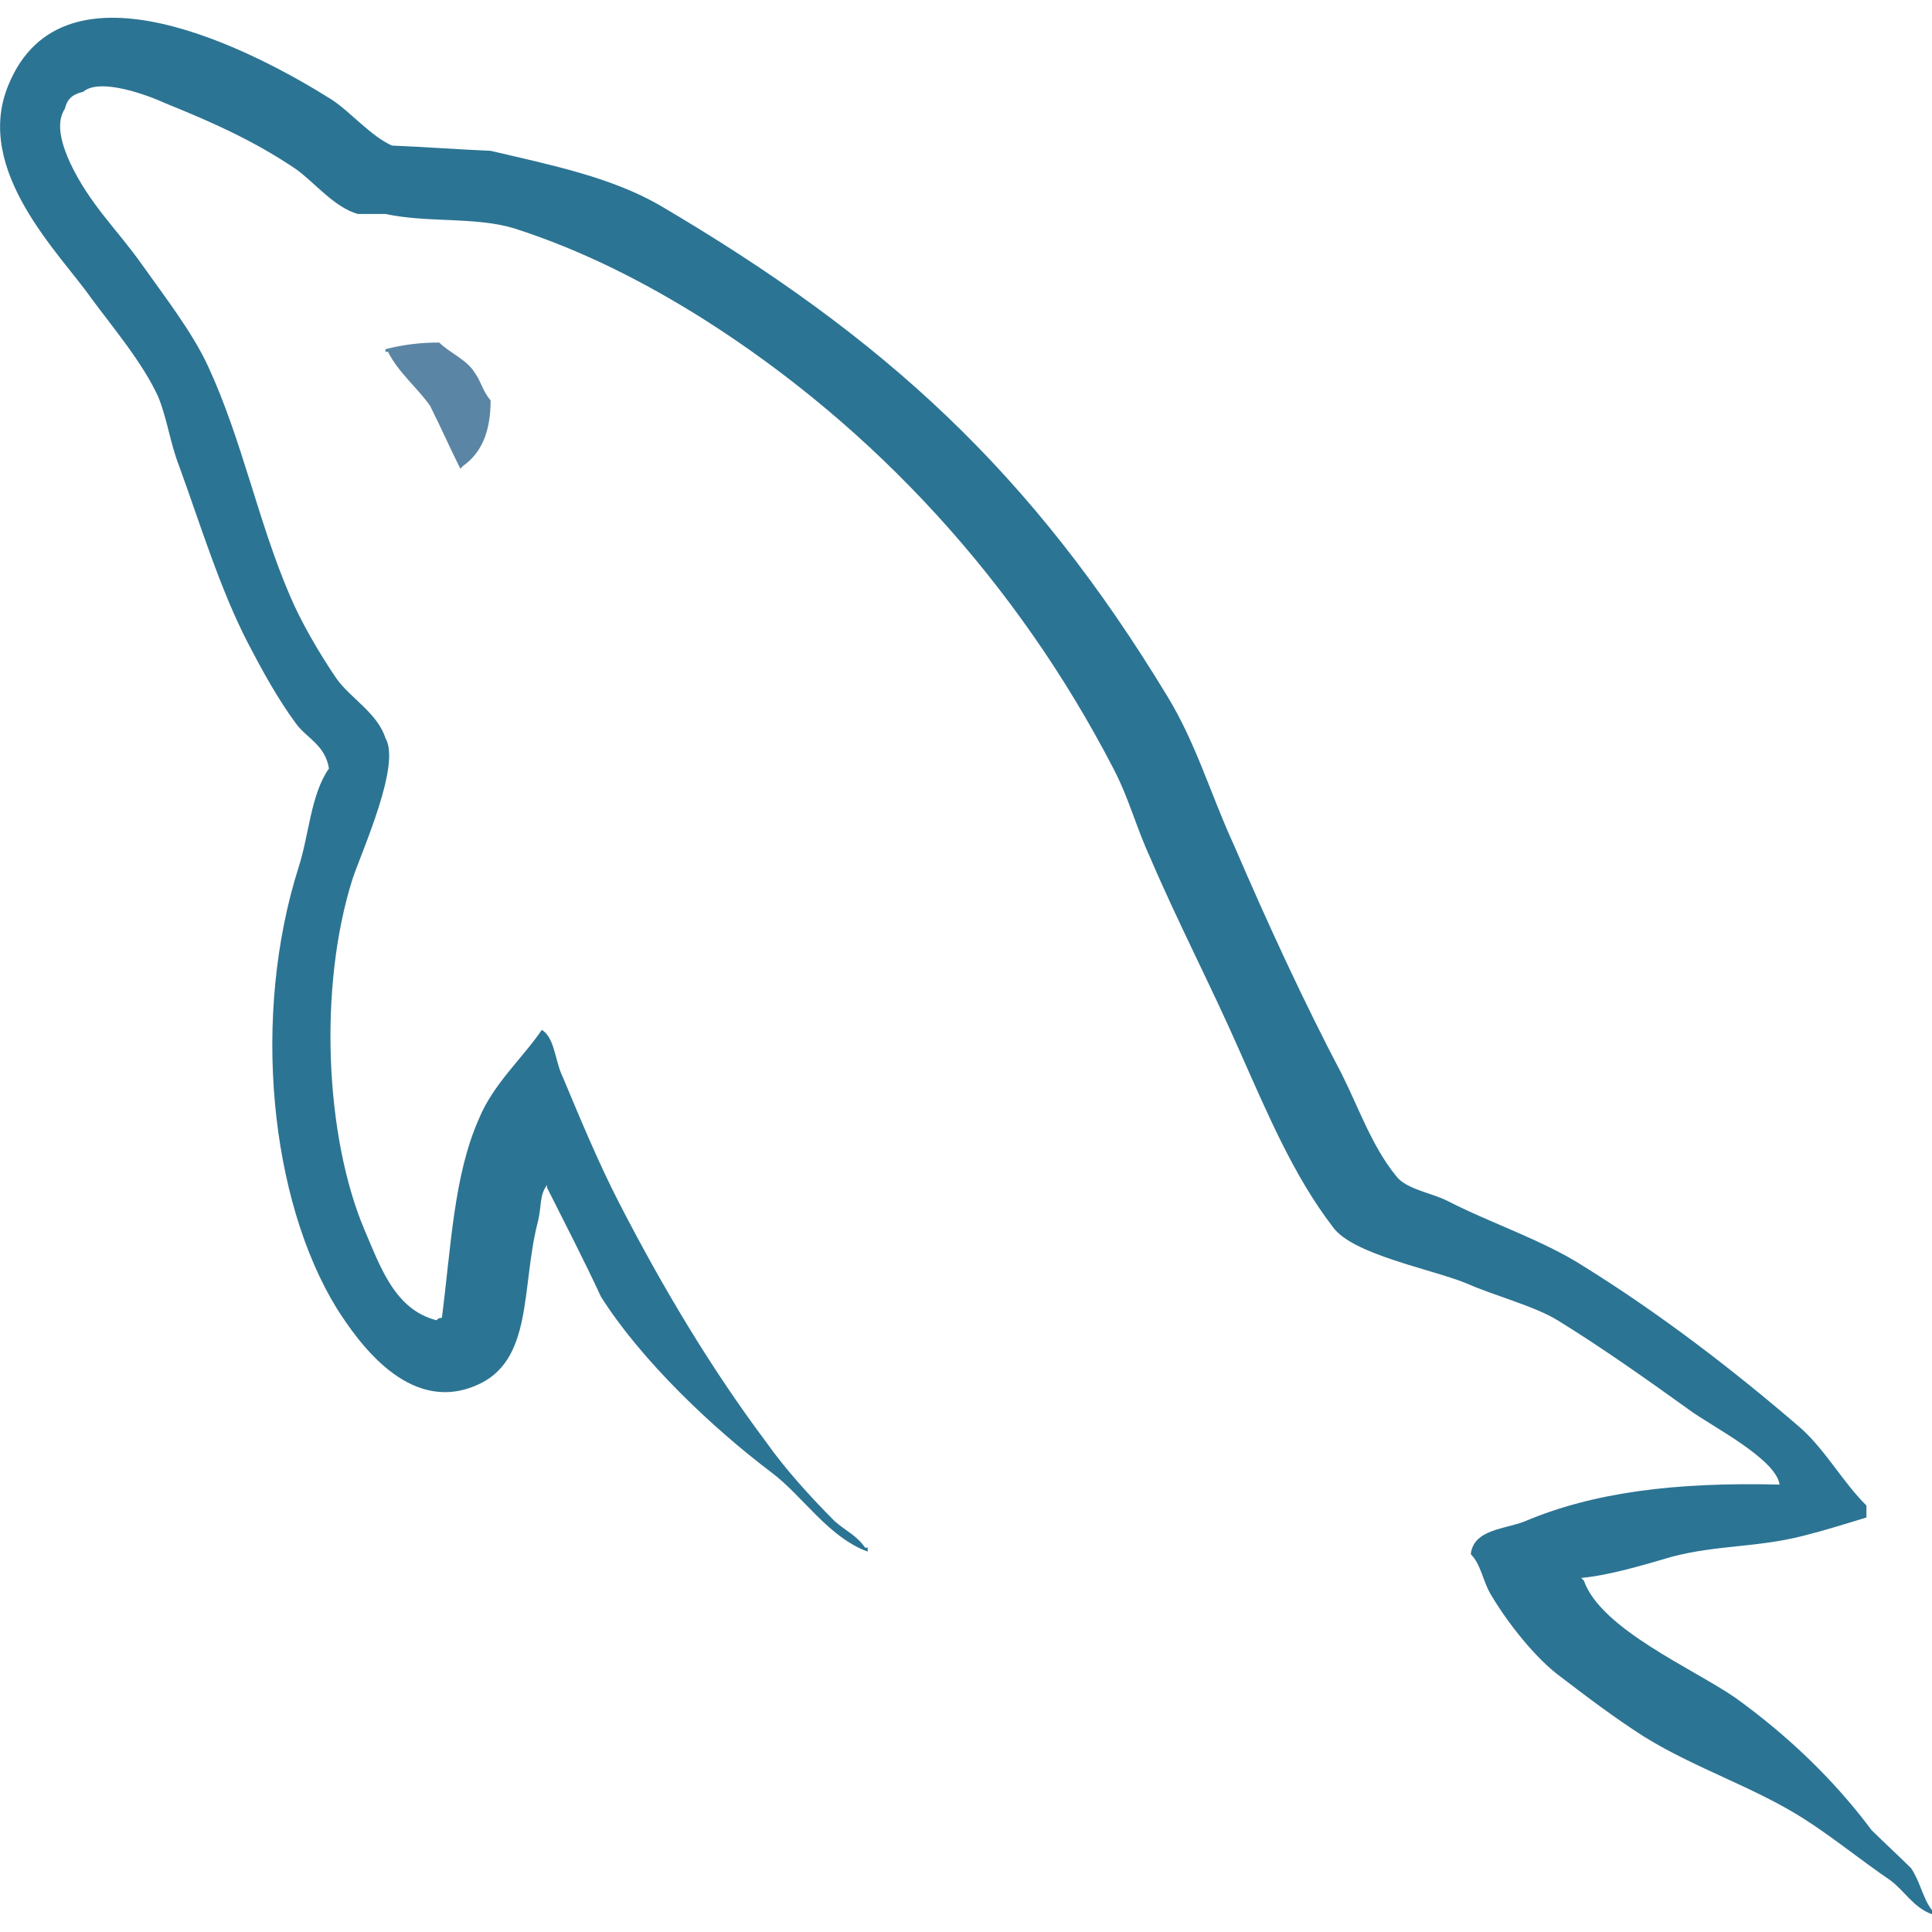
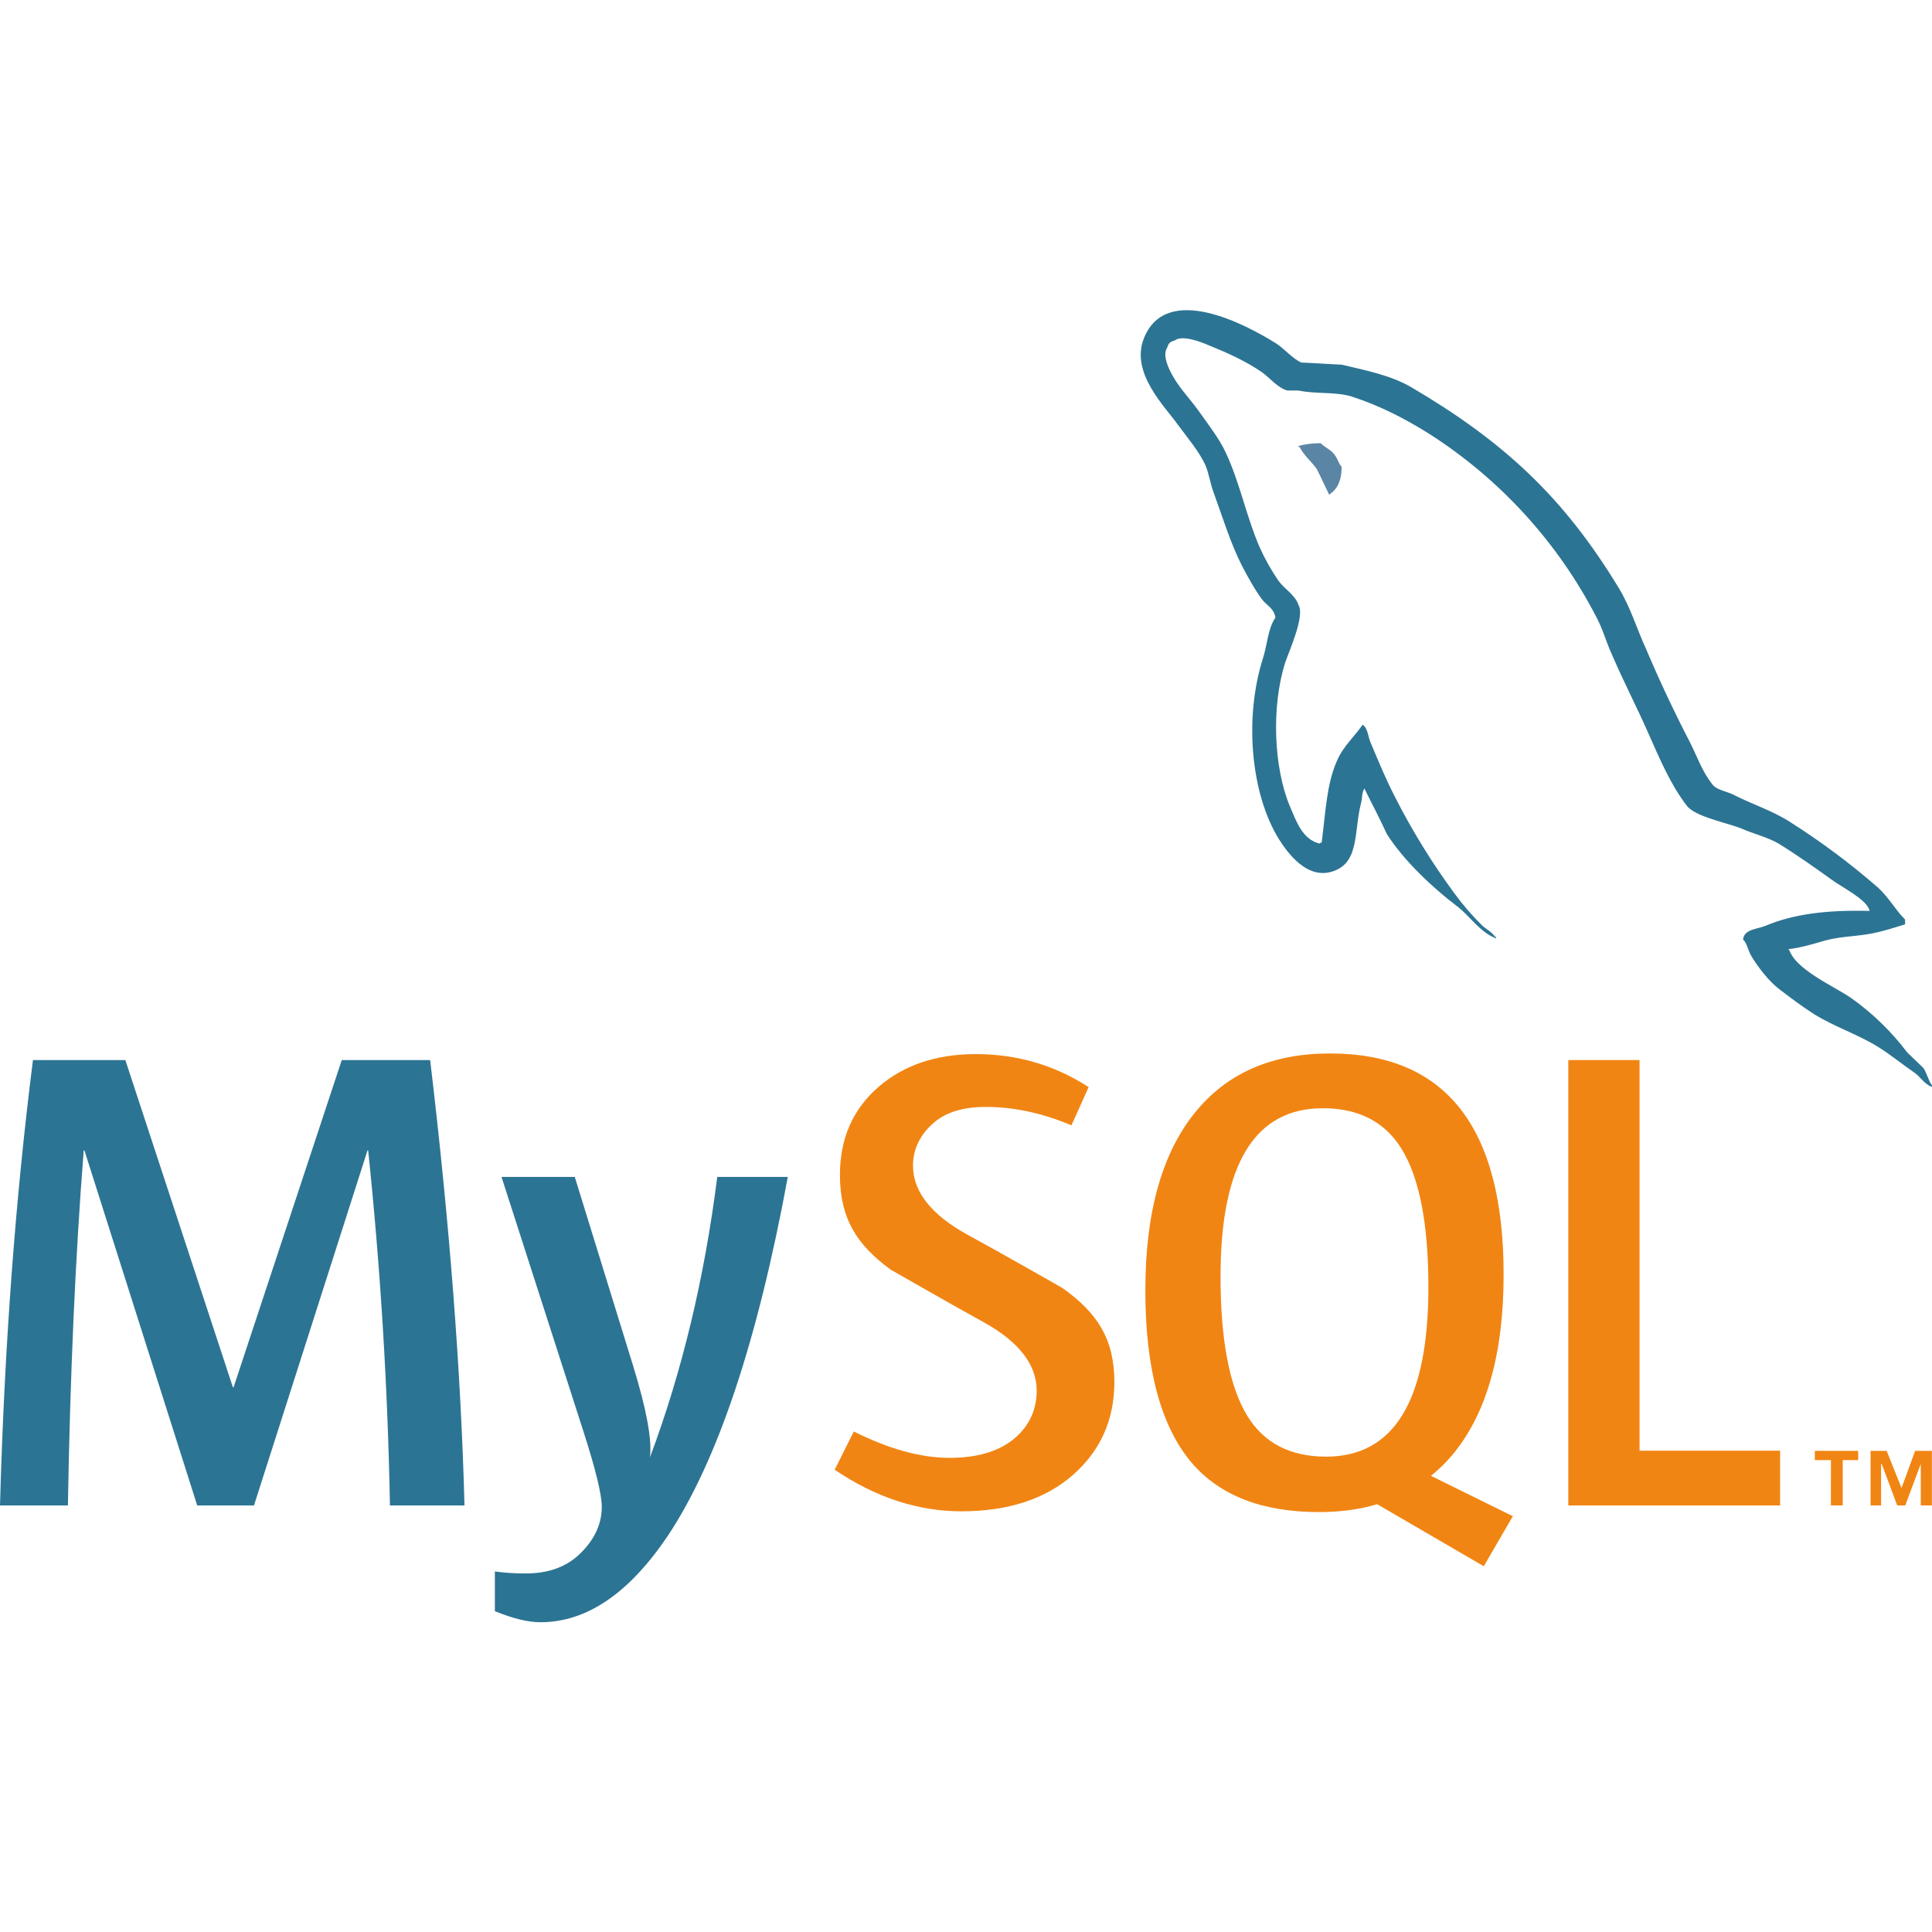
<svg xmlns="http://www.w3.org/2000/svg" viewBox="0 0 48 48">
-   <g fill-rule="evenodd" stroke-width="1.876">
-     <path fill="#5b85a4" d="M10.914 8.511a5.229 5.229 0 0 0-1.338.164v.066h.063c.264.52.722.883 1.045 1.339.263.522.492 1.043.753 1.566.032-.032.063-.067.063-.067.46-.325.689-.846.689-1.631-.198-.23-.228-.457-.393-.686-.195-.326-.62-.49-.882-.75" />
-     <path fill="#2c7493" d="M44.214 36.884c-2.613-.065-4.636.196-6.333.914-.49.195-1.272.195-1.34.816.264.261.295.685.525 1.046.39.653 1.075 1.533 1.697 1.991.685.523 1.37 1.043 2.09 1.5 1.272.787 2.71 1.242 3.948 2.026.72.456 1.436 1.043 2.157 1.534.358.262.584.686 1.043.848v-.099c-.23-.293-.294-.717-.522-1.046-.325-.324-.652-.62-.98-.944-.947-1.273-2.123-2.383-3.394-3.296-1.045-.72-3.332-1.7-3.754-2.904l-.067-.067c.719-.066 1.569-.328 2.254-.526 1.108-.293 2.12-.227 3.263-.52.523-.131 1.046-.295 1.57-.456v-.296c-.59-.586-1.013-1.37-1.633-1.925-1.664-1.437-3.494-2.84-5.387-4.016-1.014-.653-2.32-1.076-3.397-1.632-.39-.196-1.043-.293-1.272-.621-.588-.719-.916-1.664-1.34-2.514-.945-1.793-1.861-3.784-2.676-5.68-.587-1.273-.946-2.545-1.665-3.721-3.364-5.551-7.019-8.912-12.634-12.21-1.208-.686-2.644-.98-4.177-1.339-.818-.034-1.633-.098-2.45-.13-.523-.23-1.046-.85-1.502-1.144C6.376 1.3 1.579-1.247.208 2.115c-.882 2.123 1.305 4.211 2.056 5.29.555.749 1.274 1.6 1.664 2.447.229.555.294 1.144.524 1.73.522 1.436 1.01 3.037 1.698 4.376.357.686.749 1.405 1.206 2.022.263.361.719.522.817 1.112-.455.652-.49 1.631-.752 2.448-1.174 3.69-.718 8.26.947 10.969.522.816 1.764 2.612 3.429 1.925 1.469-.586 1.142-2.448 1.566-4.078.098-.395.033-.654.228-.915v.066c.457.913.915 1.792 1.34 2.71 1.013 1.597 2.774 3.263 4.244 4.372.781.59 1.402 1.6 2.382 1.96v-.099h-.065c-.196-.293-.49-.424-.75-.652-.588-.588-1.24-1.306-1.699-1.959-1.37-1.827-2.58-3.853-3.655-5.942-.523-1.014-.98-2.123-1.404-3.134-.196-.39-.196-.98-.523-1.175-.49.718-1.207 1.34-1.566 2.217-.62 1.406-.685 3.136-.916 4.932-.13.035-.064 0-.13.065-1.043-.261-1.402-1.338-1.795-2.25-.98-2.32-1.144-6.042-.294-8.719.228-.684 1.21-2.839.817-3.492-.198-.623-.85-.978-1.209-1.47-.423-.62-.883-1.402-1.173-2.09-.784-1.827-1.179-3.852-2.025-5.68-.392-.85-1.079-1.731-1.632-2.513-.621-.882-1.306-1.502-1.797-2.545-.162-.36-.39-.948-.13-1.339.064-.261.197-.36.458-.425.422-.36 1.632.097 2.055.293 1.209.488 2.221.948 3.232 1.632.457.327.947.947 1.534 1.112h.687c1.044.226 2.22.063 3.2.358 1.729.555 3.296 1.37 4.7 2.253 4.276 2.71 7.802 6.563 10.184 11.165.392.75.557 1.436.916 2.218.685 1.603 1.535 3.235 2.22 4.8.684 1.535 1.338 3.1 2.319 4.376.488.684 2.448 1.043 3.33 1.403.65.293 1.664.554 2.252.913 1.11.684 2.218 1.47 3.264 2.221.521.392 2.154 1.207 2.252 1.861" />
+   <path fill="#5b85a4" fill-rule="evenodd" d="M32.81 11.011c-.226 0-.386.028-.548.067v.027h.026c.108.214.296.362.428.549.108.214.202.427.309.64l.026-.026c.188-.133.282-.347.282-.668-.081-.095-.094-.187-.161-.281-.08-.134-.254-.2-.361-.308" />
+   <path fill="#2c7493" d="M11.54 37.403H9.688a103.114 103.114 0 0 0-.541-8.82H9.13l-2.82 8.82H4.9l-2.802-8.82H2.08c-.208 2.645-.338 5.585-.393 8.82H0c.109-3.935.382-7.623.819-11.066h2.295l2.672 8.13h.017l2.688-8.13h2.196c.481 4.032.765 7.722.853 11.066M19.573 29.239c-.754 4.092-1.749 7.066-2.983 8.92-.963 1.43-2.017 2.145-3.164 2.145-.306 0-.683-.092-1.131-.275v-.987c.219.032.475.05.77.05.536 0 .967-.149 1.296-.444.393-.36.59-.764.59-1.213 0-.306-.154-.934-.46-1.885L12.46 29.24h1.82l1.458 4.72c.328 1.072.464 1.82.41 2.247.798-2.131 1.355-4.454 1.672-6.967h1.754" />
+   <g fill="#f18513">
+     <path d="M44.226 37.403h-5.262V26.337h1.77v9.705h3.492v1.36" />
+     <path fill-rule="evenodd" d="M30.997 35.19c-.448-.722-.673-1.88-.673-3.476 0-2.786.847-4.18 2.541-4.18.885 0 1.535.333 1.951 1 .448.721.672 1.869.672 3.442 0 2.809-.847 4.214-2.54 4.214-.886 0-1.536-.333-1.951-1m6.59 2.48-2.035-1.003a3.8 3.8 0 0 0 .51-.495c.863-1.015 1.295-2.517 1.295-4.507 0-3.66-1.437-5.492-4.311-5.492-1.41 0-2.509.464-3.295 1.394-.864 1.017-1.295 2.513-1.295 4.492 0 1.945.382 3.372 1.147 4.278.7.82 1.754 1.23 3.164 1.23.526 0 1.01-.065 1.449-.195l2.648 1.541.722-1.243" />
+     <path d="M27.686 34.336c0 .938-.345 1.708-1.032 2.311-.688.6-1.612.901-2.77.901-1.082 0-2.13-.346-3.147-1.033l.476-.95c.874.437 1.665.655 2.376.655.666 0 1.188-.149 1.565-.442.377-.295.602-.706.602-1.228 0-.657-.458-1.219-1.299-1.69-.776-.426-2.327-1.315-2.327-1.315-.84-.613-1.262-1.271-1.262-2.355 0-.896.315-1.62.942-2.172.63-.552 1.44-.829 2.435-.829 1.027 0 1.96.275 2.802.82l-.427.95c-.72-.305-1.43-.458-2.13-.458-.568 0-1.005.136-1.31.41-.307.273-.497.623-.497 1.049 0 .655.468 1.224 1.333 1.704.786.426 2.375 1.333 2.375 1.333.864.612 1.295 1.264 1.295 2.339" />
  </g>
+   <path fill="#2c7493" fill-rule="evenodd" d="M46.448 22.631c-1.07-.027-1.899.08-2.594.374-.2.08-.52.08-.548.335.108.106.12.28.215.428.16.267.44.627.694.815.281.214.562.427.856.614.522.323 1.11.509 1.617.83.295.187.588.427.884.629.146.106.239.28.427.347v-.04c-.094-.12-.12-.295-.214-.43-.133-.132-.267-.253-.401-.386a6.371 6.371 0 0 0-1.39-1.35c-.428-.295-1.365-.696-1.538-1.19l-.027-.026c.294-.028.642-.135.923-.216.454-.12.868-.093 1.336-.213.215-.053.429-.12.643-.187v-.12c-.242-.24-.415-.562-.669-.79a17.906 17.906 0 0 0-2.206-1.644c-.415-.267-.95-.44-1.391-.668-.16-.08-.427-.12-.52-.255-.242-.294-.376-.68-.55-1.029a33.133 33.133 0 0 1-1.095-2.326c-.24-.521-.388-1.042-.682-1.524-1.378-2.273-2.875-3.65-5.174-5-.495-.281-1.083-.402-1.711-.549-.335-.014-.669-.04-1.003-.053-.214-.094-.429-.348-.615-.468-.763-.481-2.727-1.524-3.29-.147-.36.87.536 1.725.843 2.166.227.307.522.655.682 1.002.093.228.12.469.214.71.214.587.414 1.243.695 1.791.147.28.307.575.494.828.108.148.295.214.335.455-.187.268-.201.669-.308 1.003-.481 1.511-.294 3.383.388 4.492.213.334.722 1.07 1.404.788.602-.24.468-1.002.642-1.67.04-.162.013-.268.093-.374v.027c.187.373.375.734.548 1.11.415.654 1.137 1.336 1.739 1.79.32.241.574.655.975.803v-.04h-.026c-.08-.12-.2-.175-.308-.268a6.598 6.598 0 0 1-.695-.802 17.107 17.107 0 0 1-1.497-2.433c-.215-.416-.401-.87-.575-1.284-.08-.16-.08-.401-.214-.481-.201.294-.495.548-.642.908-.254.575-.28 1.284-.375 2.02-.053.013-.026 0-.053.026-.427-.107-.574-.548-.735-.921-.401-.95-.469-2.475-.12-3.571.093-.28.495-1.163.334-1.43-.081-.255-.348-.4-.495-.602a5.296 5.296 0 0 1-.48-.856c-.322-.748-.483-1.578-.83-2.326-.16-.348-.442-.71-.668-1.03-.255-.36-.535-.614-.736-1.042-.066-.147-.16-.388-.053-.548.026-.107.08-.147.187-.174.173-.147.668.04.842.12.495.2.91.388 1.323.668.188.134.388.388.628.455h.282c.427.093.909.026 1.31.147.709.227 1.35.562 1.925.923a11.863 11.863 0 0 1 4.17 4.572c.162.307.229.588.376.909.28.656.629 1.325.909 1.966.28.628.548 1.27.95 1.792.2.28 1.002.427 1.363.574.267.12.682.227.923.374.455.28.908.602 1.337.91.213.16.882.494.922.762" />
+   <path fill="#f18513" d="M45.488 37.402h.294v-1.126h.384v-.23h-1.077v.23h.4zm2.233 0h.276v-1.356h-.416l-.338.924-.369-.924h-.4v1.356h.261V36.37h.015l.386 1.032h.2l.385-1.032v1.032" />
</svg>
